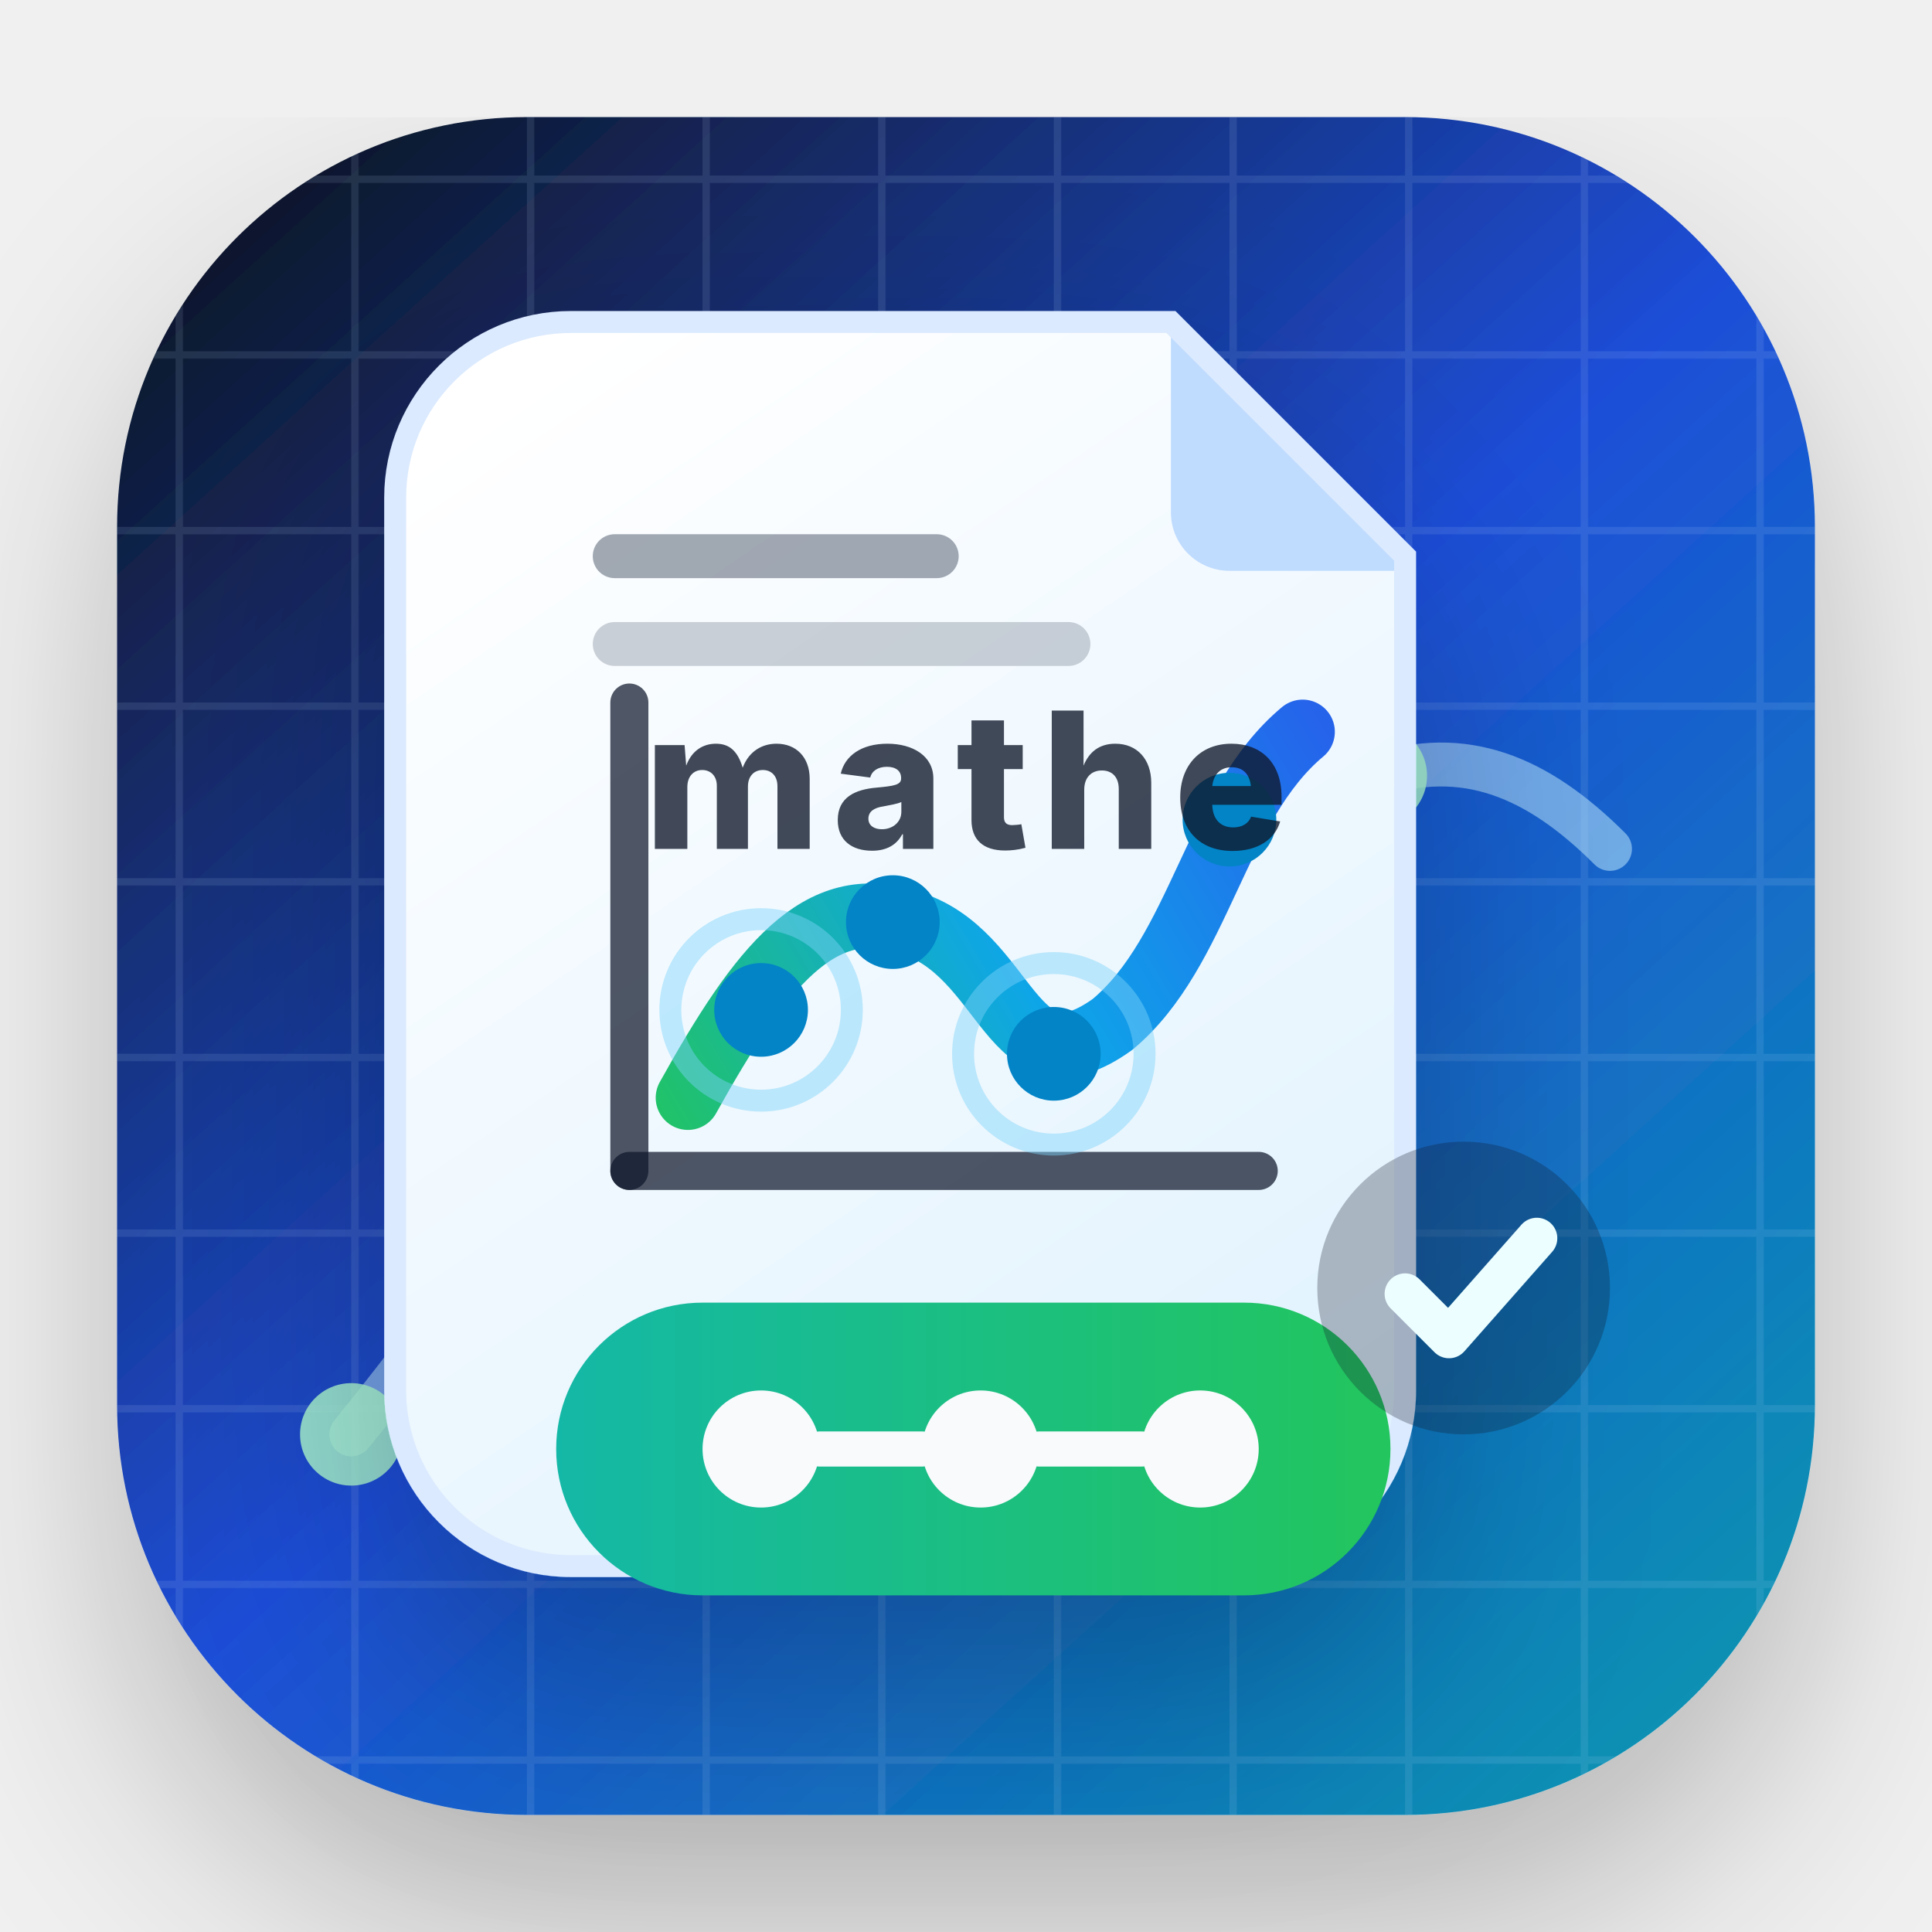
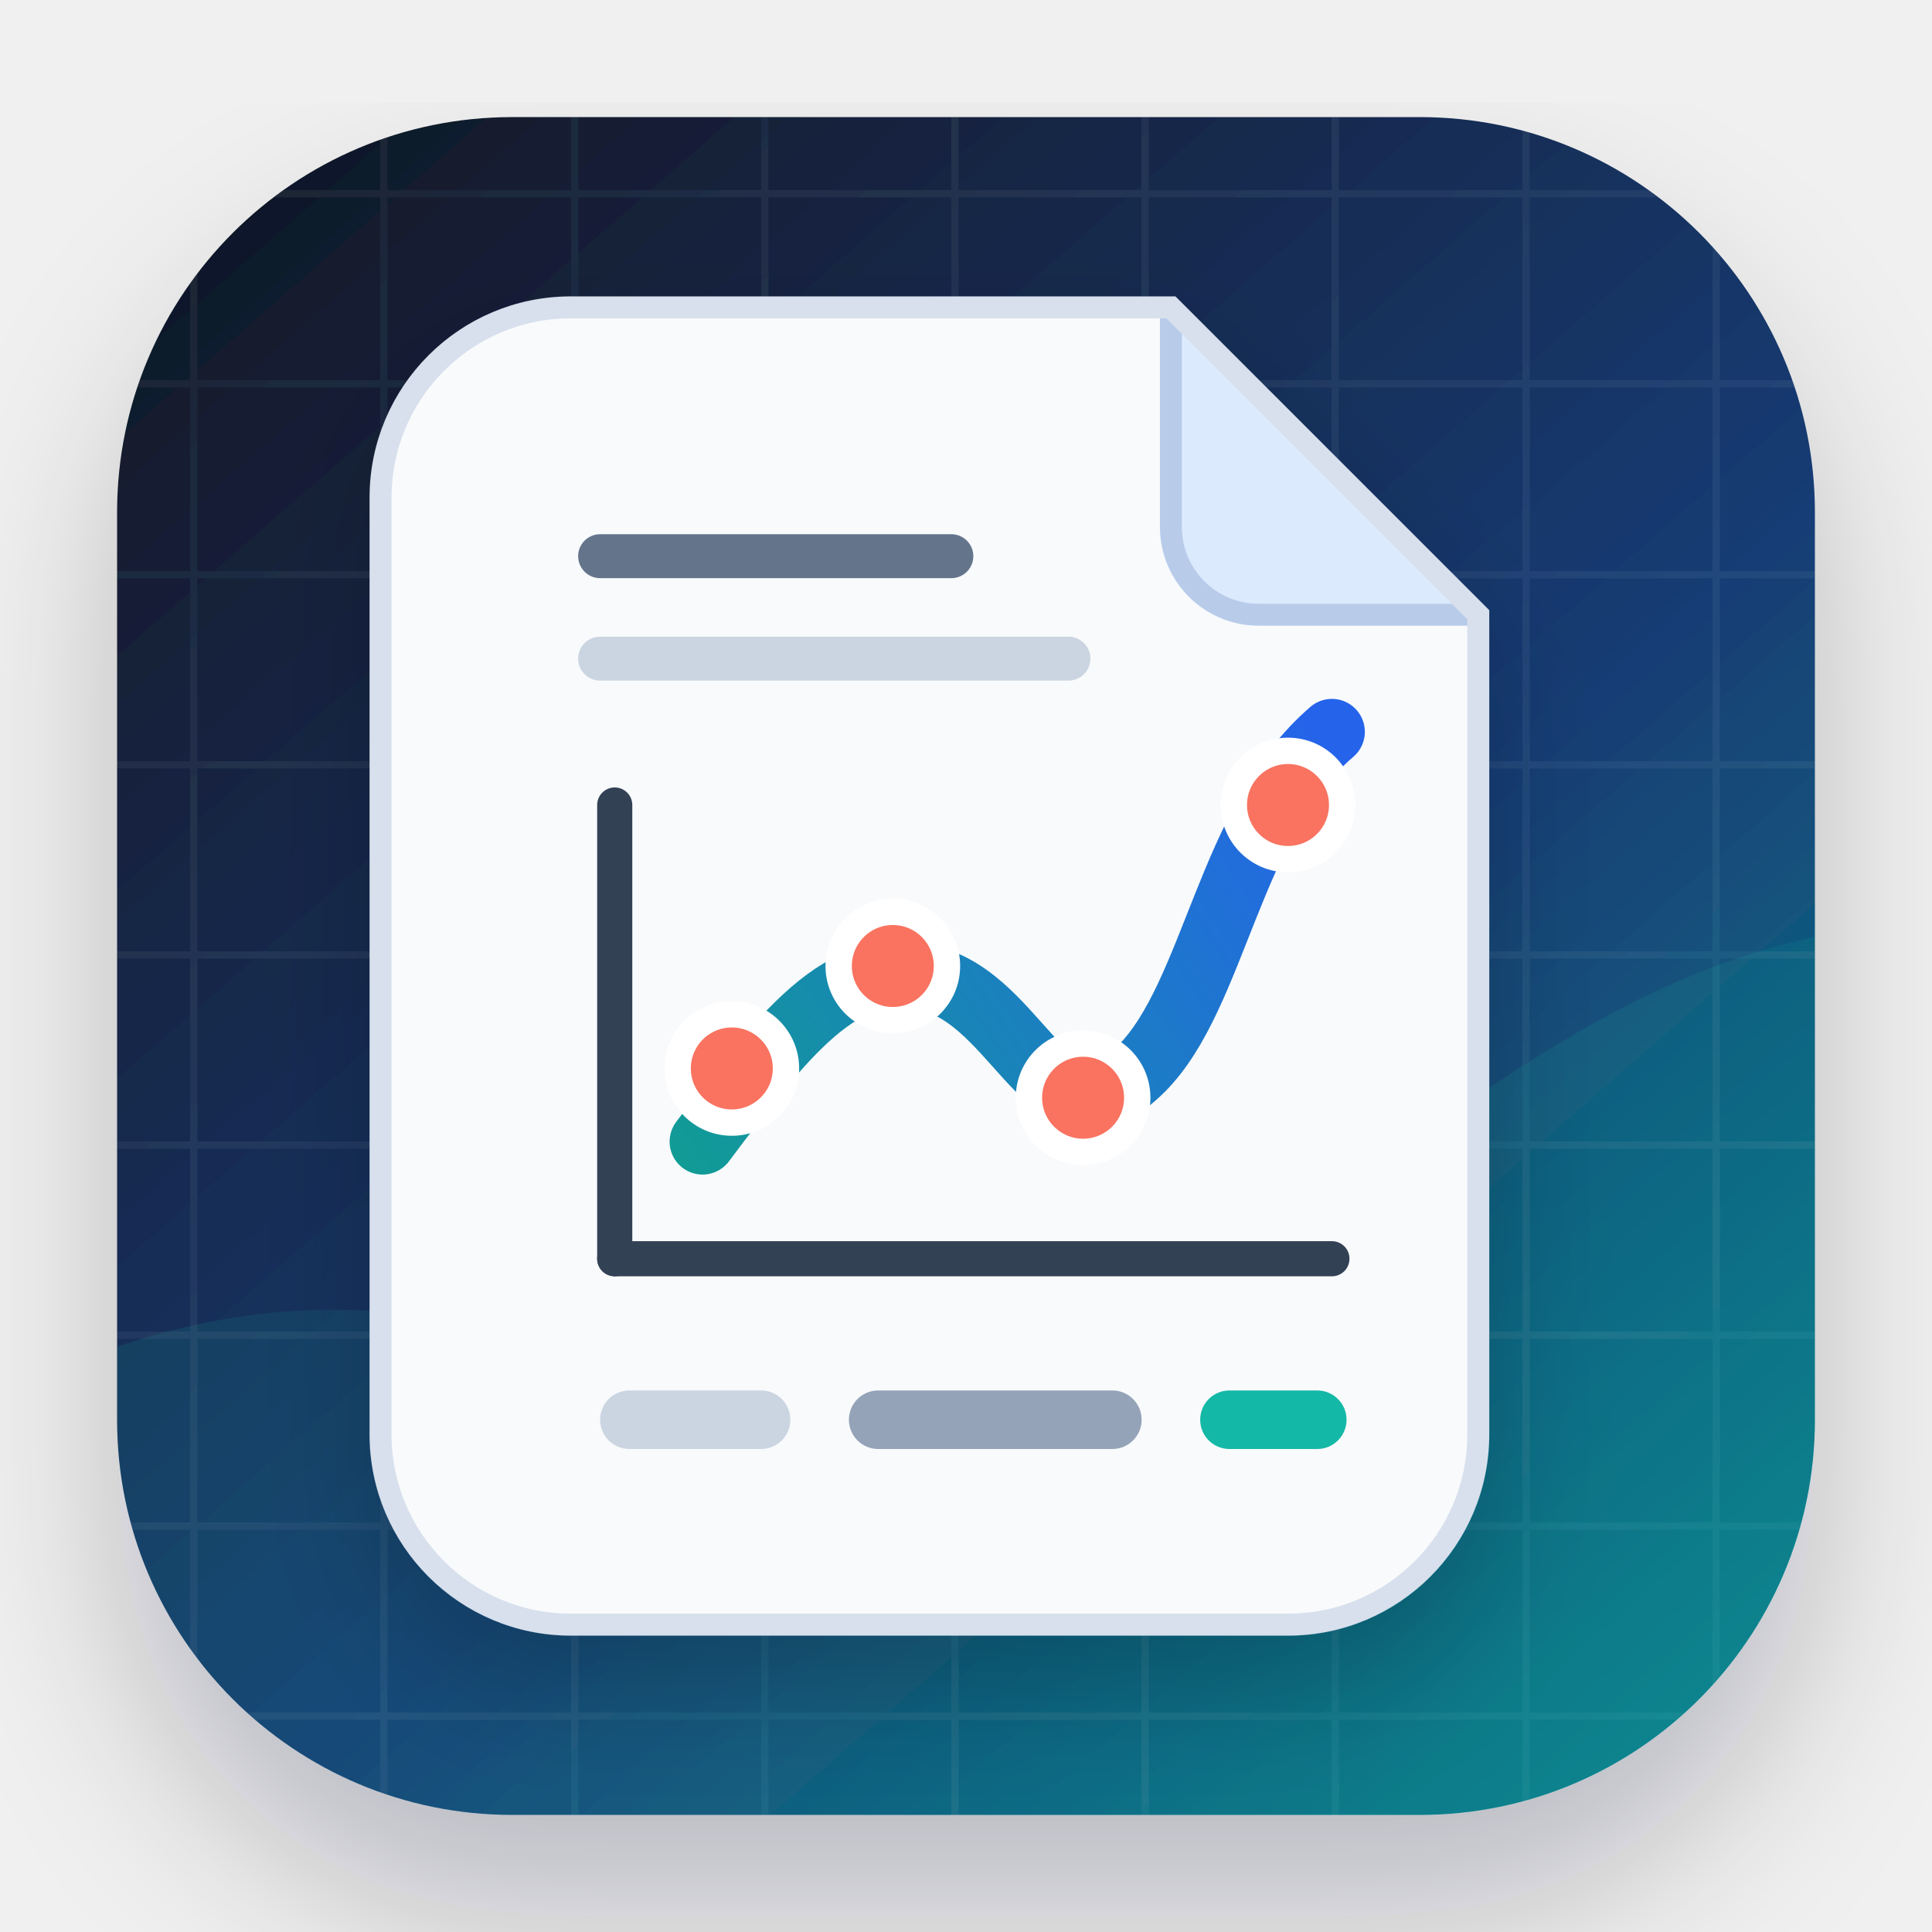
<svg xmlns="http://www.w3.org/2000/svg" width="132" height="132" viewBox="0 0 132 132" fill="none" role="img" aria-labelledby="title desc">
  <defs>
-     <linearGradient id="bg" x1="18" y1="13" x2="114" y2="119" gradientUnits="userSpaceOnUse">
-       <stop stop-color="#0F172A" />
-       <stop offset="0.5" stop-color="#1D4ED8" />
-       <stop offset="1" stop-color="#0891B2" />
+     <linearGradient id="shell" x1="18" y1="12" x2="114" y2="122" gradientUnits="userSpaceOnUse">
+       <stop stop-color="#111827" />
+       <stop offset="0.58" stop-color="#173B73" />
+       <stop offset="1" stop-color="#087F8C" />
    </linearGradient>
-     <linearGradient id="page" x1="39" y1="24" x2="92" y2="102" gradientUnits="userSpaceOnUse">
-       <stop stop-color="#FFFFFF" />
-       <stop offset="1" stop-color="#E0F2FE" />
-     </linearGradient>
-     <linearGradient id="curve" x1="42" y1="75" x2="89" y2="47" gradientUnits="userSpaceOnUse">
-       <stop stop-color="#22C55E" />
-       <stop offset="0.52" stop-color="#0EA5E9" />
+     <linearGradient id="curve" x1="43" y1="81" x2="90" y2="49" gradientUnits="userSpaceOnUse">
+       <stop stop-color="#0F9F8F" />
      <stop offset="1" stop-color="#2563EB" />
    </linearGradient>
-     <linearGradient id="chip" x1="38" y1="96" x2="94" y2="96" gradientUnits="userSpaceOnUse">
-       <stop stop-color="#14B8A6" />
-       <stop offset="1" stop-color="#22C55E" />
-     </linearGradient>
-     <filter id="shadow" x="0" y="0" width="132" height="132" filterUnits="userSpaceOnUse" color-interpolation-filters="sRGB">
-       <feDropShadow dx="0" dy="8" stdDeviation="8" flood-color="#020617" flood-opacity="0.24" />
+     <filter id="shellShadow" x="-4" y="0" width="140" height="146" filterUnits="userSpaceOnUse" color-interpolation-filters="sRGB">
+       <feDropShadow dx="0" dy="7" stdDeviation="6" flood-color="#0F172A" flood-opacity="0.22" />
    </filter>
-     <pattern id="grid" width="12" height="12" patternUnits="userSpaceOnUse">
-       <path d="M12 0H0V12" stroke="#BFDBFE" stroke-opacity="0.12" stroke-width="1" />
+     <filter id="paperShadow" x="18" y="14" width="100" height="112" filterUnits="userSpaceOnUse" color-interpolation-filters="sRGB">
+       <feDropShadow dx="0" dy="4" stdDeviation="4" flood-color="#020617" flood-opacity="0.18" />
+     </filter>
+     <pattern id="grid" width="13" height="13" patternUnits="userSpaceOnUse">
+       <path d="M13 0H0V13" stroke="#FFFFFF" stroke-opacity="0.055" />
    </pattern>
  </defs>
-   <rect x="8" y="8" width="116" height="116" rx="28" fill="url(#bg)" filter="url(#shadow)" />
-   <rect x="8" y="8" width="116" height="116" rx="28" fill="url(#grid)" />
-   <path d="M24 98C33 87 37 79 46 77C56 75 58 88 68 83C79 78 82 57 94 53C100 51 105 53 110 58" stroke="#BAE6FD" stroke-opacity="0.55" stroke-width="3" stroke-linecap="round" />
-   <circle cx="24" cy="98" r="3.5" fill="#A7F3D0" opacity="0.85" />
-   <circle cx="46" cy="77" r="3.5" fill="#A7F3D0" opacity="0.85" />
-   <circle cx="68" cy="83" r="3.5" fill="#A7F3D0" opacity="0.85" />
-   <circle cx="94" cy="53" r="3.5" fill="#A7F3D0" opacity="0.85" />
-   <g filter="url(#shadow)">
-     <path d="M39 22H80L96 38V95C96 101.627 90.627 107 84 107H39C32.373 107 27 101.627 27 95V34C27 27.373 32.373 22 39 22Z" fill="url(#page)" />
-     <path d="M80 22V35C80 37.209 81.791 39 84 39H96L80 22Z" fill="#BFDBFE" />
-     <path d="M39 22H80L96 38V95C96 101.627 90.627 107 84 107H39C32.373 107 27 101.627 27 95V34C27 27.373 32.373 22 39 22Z" stroke="#DBEAFE" stroke-width="1.5" />
+   <g filter="url(#shellShadow)">
+     <rect x="8" y="8" width="116" height="116" rx="27" fill="url(#shell)" />
+     <rect x="8" y="8" width="116" height="116" rx="27" fill="url(#grid)" />
+     <path d="M8 92C32 84 43 98 65 94C88 90 101 69 124 64V97C124 111.912 111.912 124 97 124H35C20.088 124 8 111.912 8 97V92Z" fill="#14B8A6" fill-opacity="0.12" />
  </g>
-   <path d="M43 80V48" stroke="#0F172A" stroke-opacity="0.72" stroke-width="2.6" stroke-linecap="round" />
-   <path d="M43 80H86" stroke="#0F172A" stroke-opacity="0.72" stroke-width="2.6" stroke-linecap="round" />
-   <path d="M47 75C52 66 56 61 62 63C69 65 69 75 76 70C82 65 83 55 89 50" stroke="url(#curve)" stroke-width="4.4" stroke-linecap="round" />
-   <circle cx="52" cy="69" r="3.2" fill="#0284C7" />
-   <circle cx="61" cy="63" r="3.2" fill="#0284C7" />
-   <circle cx="72" cy="72" r="3.2" fill="#0284C7" />
-   <circle cx="84" cy="56" r="3.2" fill="#0284C7" />
-   <circle cx="52" cy="69" r="6.2" stroke="#7DD3FC" stroke-opacity="0.45" stroke-width="1.5" />
-   <circle cx="72" cy="72" r="6.2" stroke="#7DD3FC" stroke-opacity="0.45" stroke-width="1.5" />
-   <path d="M42 38H64" stroke="#334155" stroke-opacity="0.45" stroke-width="3" stroke-linecap="round" />
-   <path d="M42 44H73" stroke="#334155" stroke-opacity="0.24" stroke-width="3" stroke-linecap="round" />
-   <text x="66" y="58" text-anchor="middle" font-family="Inter, Segoe UI, Arial, sans-serif" font-size="13" font-weight="800" letter-spacing="0.8" fill="#0F172A" fill-opacity="0.78">mathe</text>
-   <rect x="38" y="89" width="57" height="20" rx="10" fill="url(#chip)" />
-   <circle cx="52" cy="99" r="4" fill="#F8FAFC" />
-   <circle cx="67" cy="99" r="4" fill="#F8FAFC" />
-   <circle cx="82" cy="99" r="4" fill="#F8FAFC" />
-   <path d="M56 99H63M71 99H78" stroke="#F8FAFC" stroke-width="2.4" stroke-linecap="round" />
-   <path d="M100 78C105.523 78 110 82.477 110 88C110 93.523 105.523 98 100 98C94.477 98 90 93.523 90 88C90 82.477 94.477 78 100 78Z" fill="#0F172A" fill-opacity="0.28" />
-   <path d="M96 88.4L99 91.4L105 84.6" stroke="#ECFEFF" stroke-width="2.8" stroke-linecap="round" stroke-linejoin="round" />
+   <g filter="url(#paperShadow)">
+     <path d="M39 21H80L101 42V98C101 105.18 95.18 111 88 111H39C31.82 111 26 105.18 26 98V34C26 26.82 31.82 21 39 21Z" fill="#F8FAFC" />
+     <path d="M80 21V36C80 39.314 82.686 42 86 42H101L80 21Z" fill="#DCEAFE" />
+     <path d="M80 21V36C80 39.314 82.686 42 86 42H101" stroke="#B8CCEA" stroke-width="1.5" stroke-linejoin="round" />
+     <path d="M39 21H80L101 42V98C101 105.18 95.18 111 88 111H39C31.82 111 26 105.18 26 98V34C26 26.82 31.82 21 39 21Z" stroke="#D7E0EC" stroke-width="1.5" />
+   </g>
+   <path d="M41 38H65" stroke="#64748B" stroke-width="3" stroke-linecap="round" />
+   <path d="M41 45H73" stroke="#CBD5E1" stroke-width="3" stroke-linecap="round" />
+   <path d="M42 86V55" stroke="#334155" stroke-width="2.4" stroke-linecap="round" />
+   <path d="M42 86H91" stroke="#334155" stroke-width="2.4" stroke-linecap="round" />
+   <path d="M48 78C54 70 58 65 64 67C70 69 72 79 78 73C83 68 84 56 91 50" stroke="url(#curve)" stroke-width="4.5" stroke-linecap="round" />
+   <circle cx="50" cy="73" r="3.7" fill="#F97360" stroke="#FFFFFF" stroke-width="1.8" />
+   <circle cx="61" cy="66" r="3.7" fill="#F97360" stroke="#FFFFFF" stroke-width="1.8" />
+   <circle cx="74" cy="75" r="3.7" fill="#F97360" stroke="#FFFFFF" stroke-width="1.8" />
+   <circle cx="88" cy="55" r="3.7" fill="#F97360" stroke="#FFFFFF" stroke-width="1.8" />
+   <rect x="41" y="95" width="13" height="4" rx="2" fill="#CBD5E1" />
+   <rect x="58" y="95" width="20" height="4" rx="2" fill="#94A3B8" />
+   <rect x="82" y="95" width="10" height="4" rx="2" fill="#14B8A6" />
</svg>
